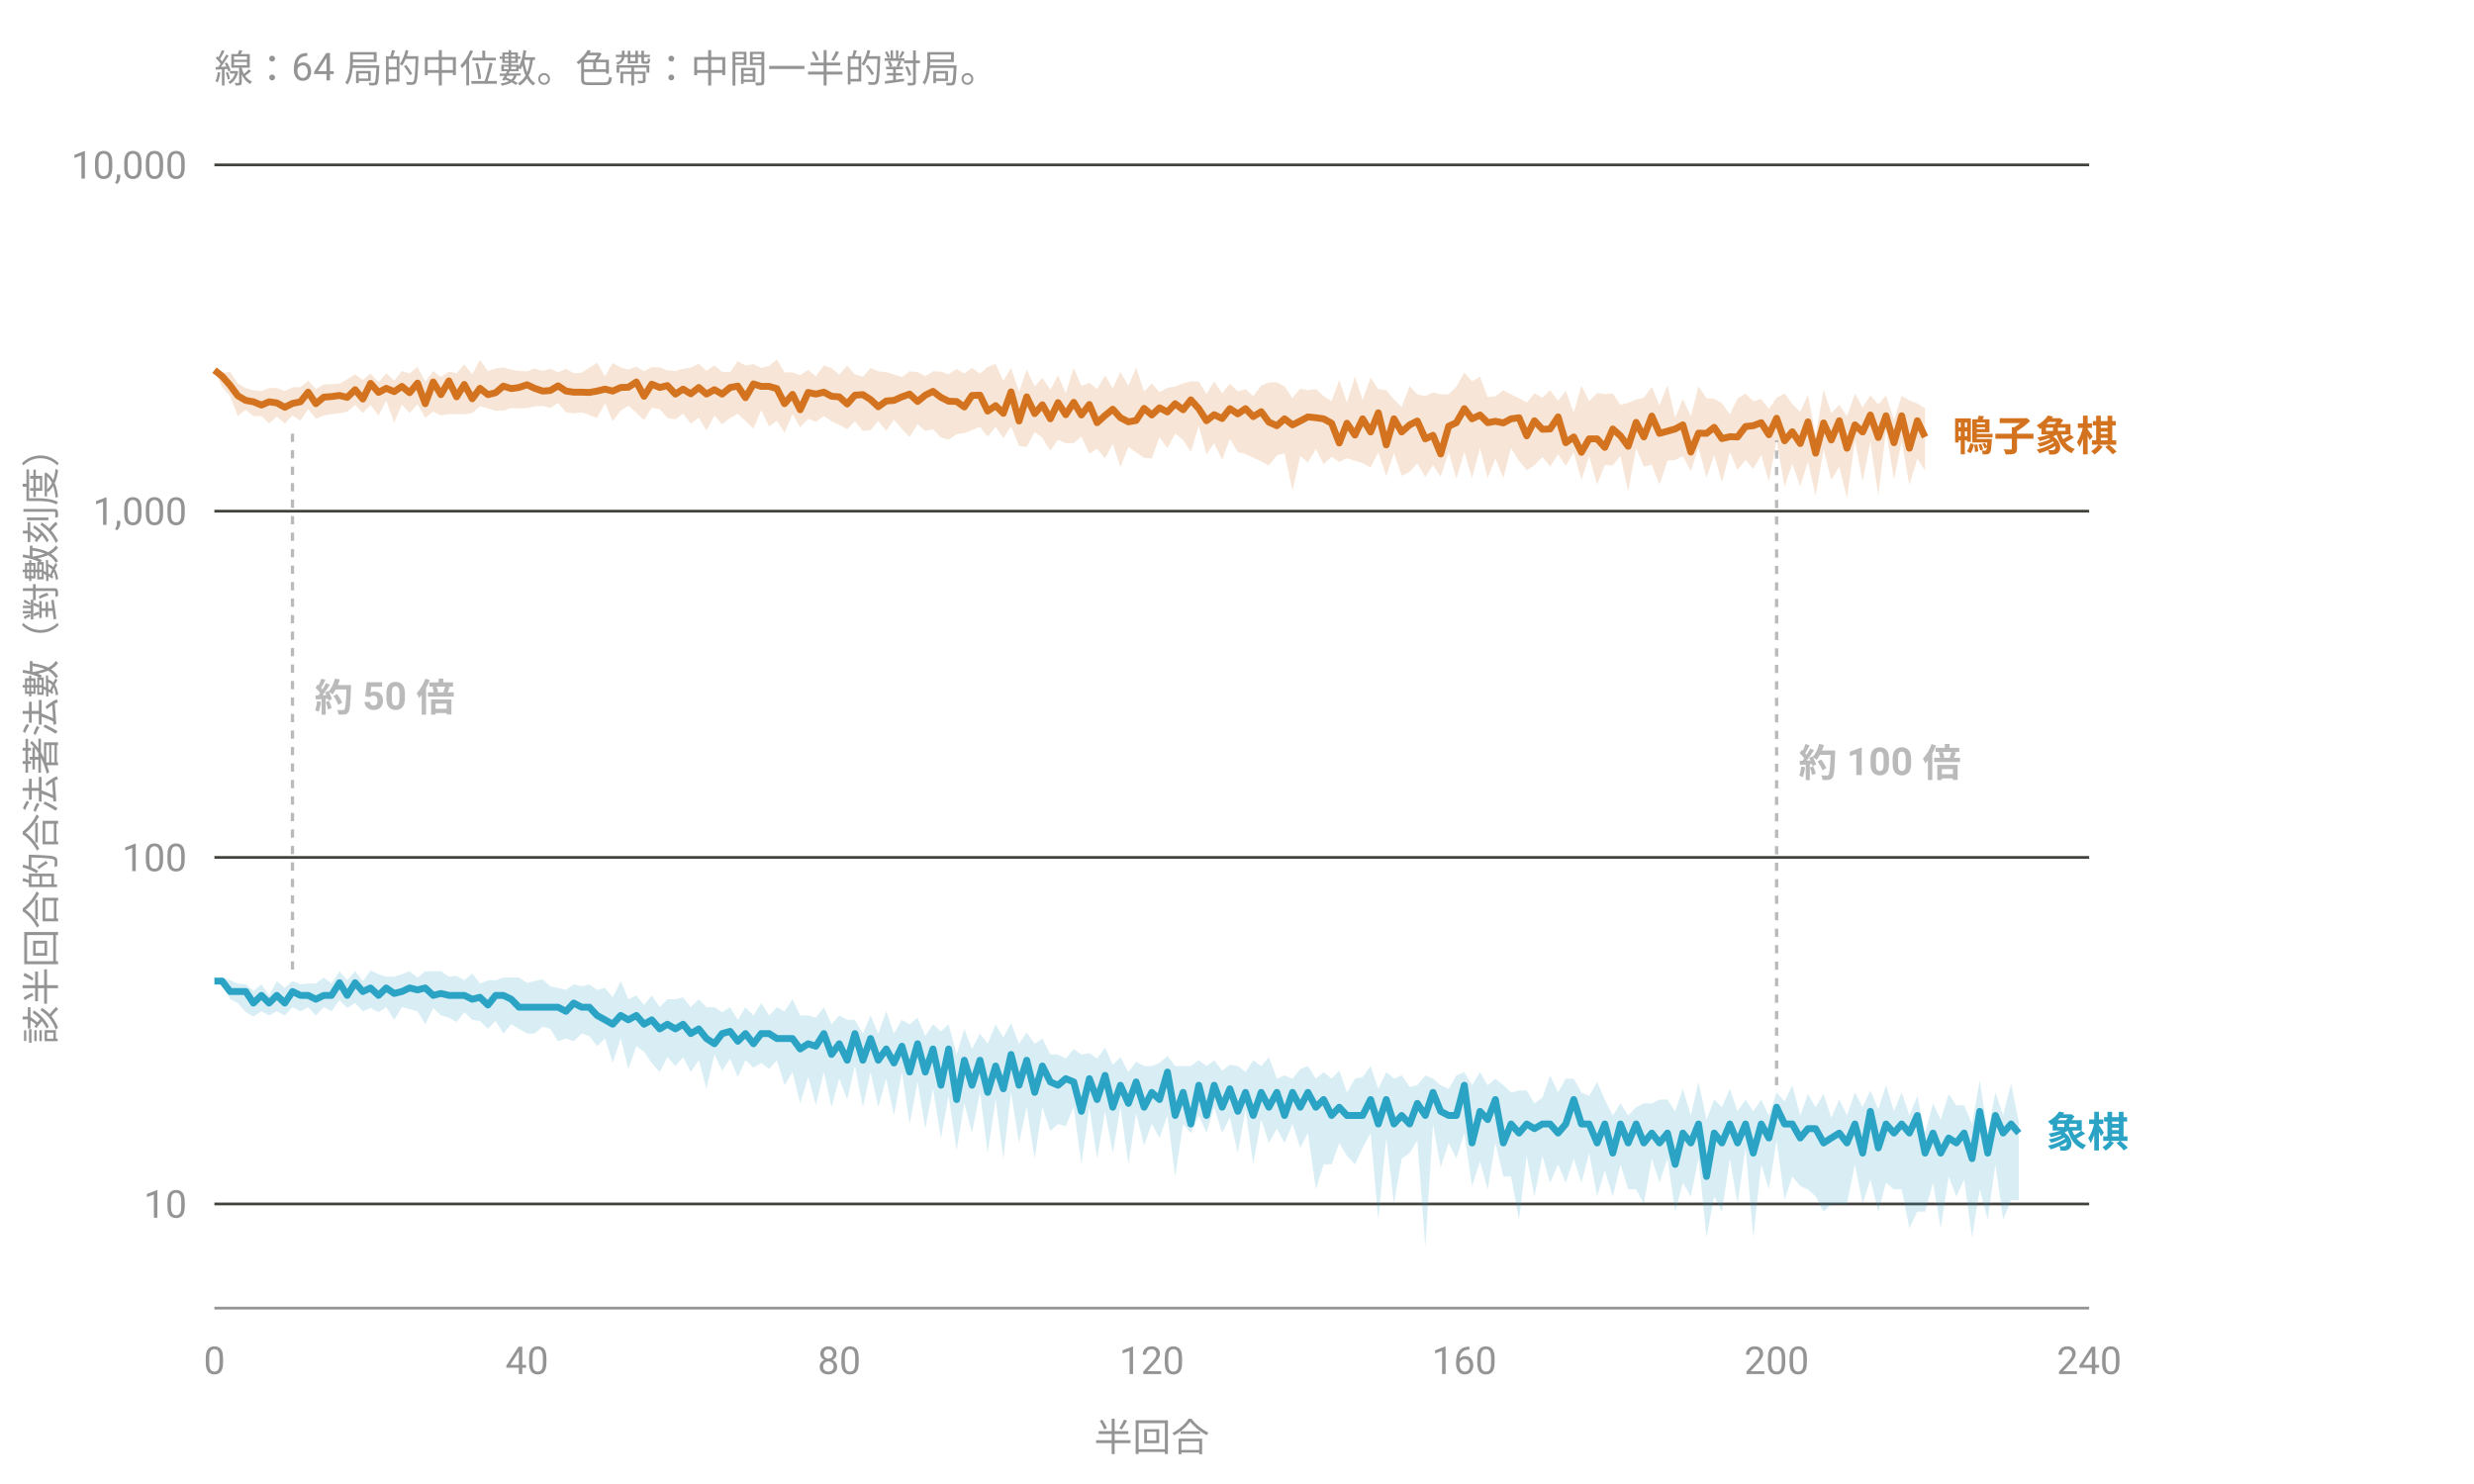
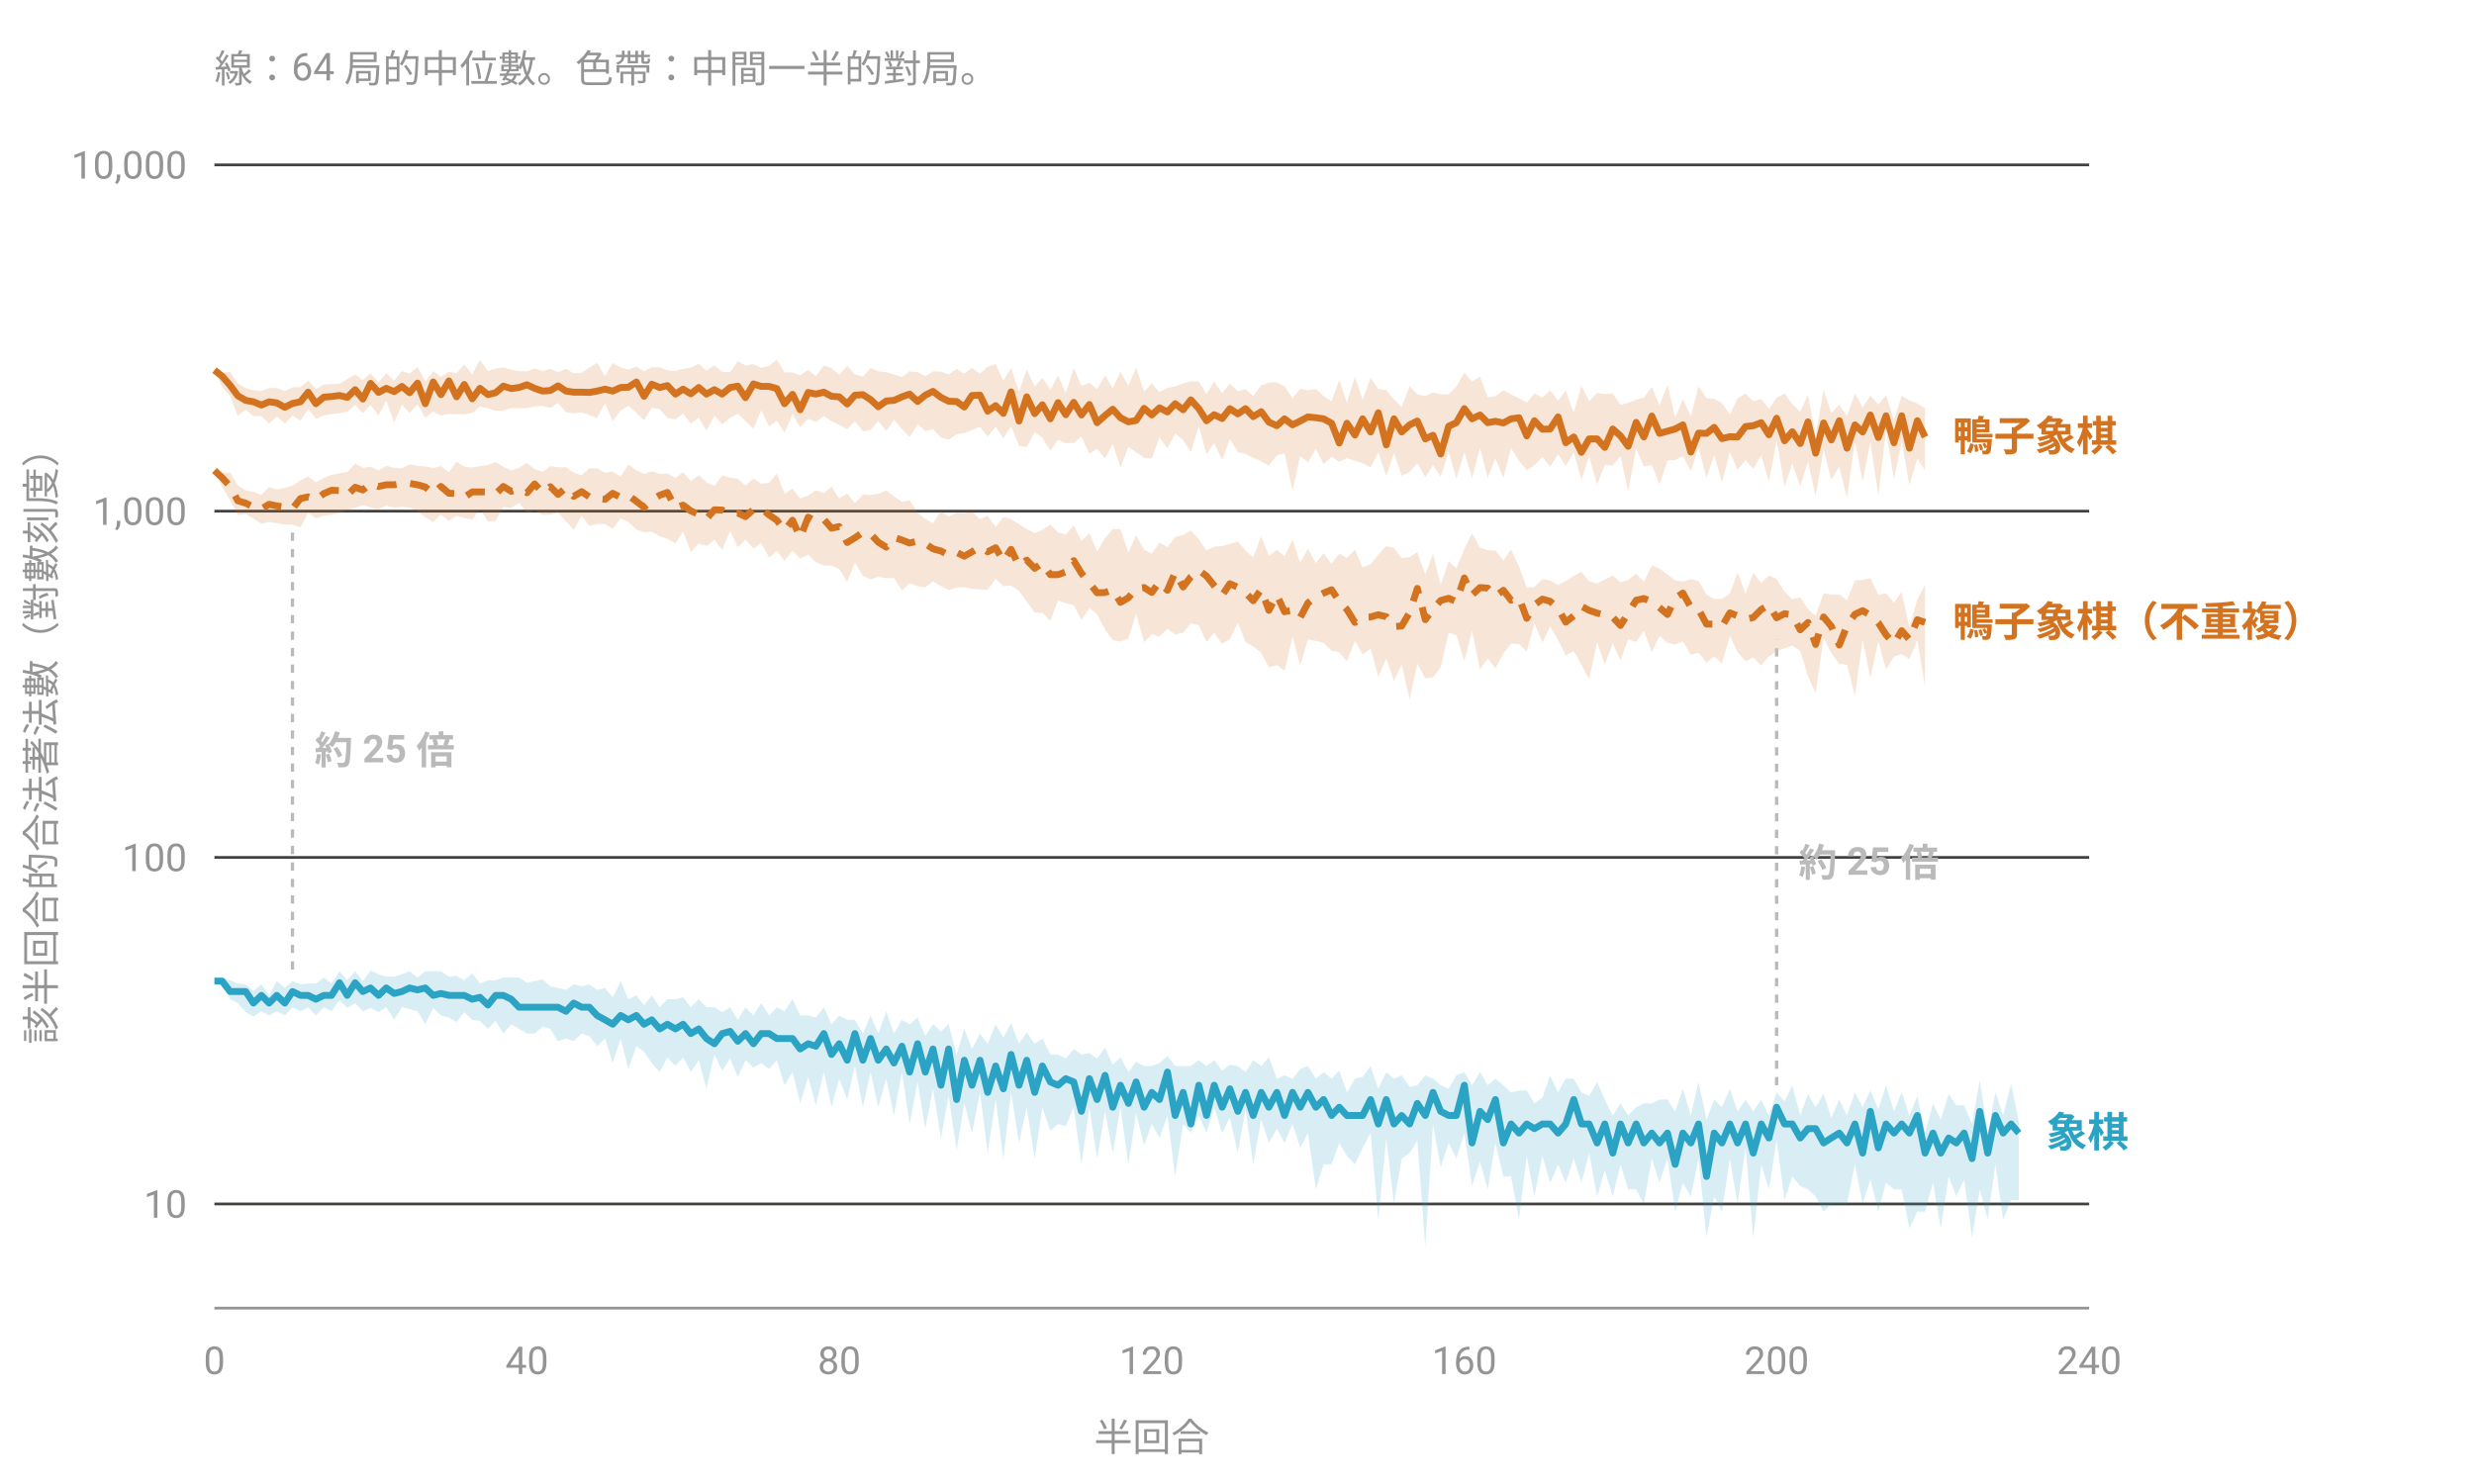
<svg xmlns="http://www.w3.org/2000/svg" viewBox="0 0 900 540" width="900" height="540" role="img" aria-label="象棋 / 鴨子象棋. 線：64 局的中位數。色帶：中間一半的對局。" font-family="-apple-system, BlinkMacSystemFont, 'Segoe UI', Roboto, 'Helvetica Neue', Arial, 'PingFang SC', 'Hiragino Sans GB', 'Microsoft YaHei', 'Noto Sans SC', sans-serif">
  <line x1="78" x2="760" y1="438.1" y2="438.1" stroke="hsl(40, 4%, 25%)" stroke-width="1" />
  <text x="68" y="443.1" font-size="14" font-weight="400" fill="hsl(0, 0%, 58%)" text-anchor="end">10</text>
  <line x1="78" x2="760" y1="312" y2="312" stroke="hsl(40, 4%, 25%)" stroke-width="1" />
  <text x="68" y="317" font-size="14" font-weight="400" fill="hsl(0, 0%, 58%)" text-anchor="end">100</text>
  <line x1="78" x2="760" y1="186" y2="186" stroke="hsl(40, 4%, 25%)" stroke-width="1" />
  <text x="68" y="191" font-size="14" font-weight="400" fill="hsl(0, 0%, 58%)" text-anchor="end">1,000</text>
  <line x1="78" x2="760" y1="60" y2="60" stroke="hsl(40, 4%, 25%)" stroke-width="1" />
  <text x="68" y="65" font-size="14" font-weight="400" fill="hsl(0, 0%, 58%)" text-anchor="end">10,000</text>
  <text x="78" y="500" font-size="14" font-weight="400" fill="hsl(0, 0%, 58%)" text-anchor="middle">0</text>
  <text x="191.7" y="500" font-size="14" font-weight="400" fill="hsl(0, 0%, 58%)" text-anchor="middle">40</text>
  <text x="305.3" y="500" font-size="14" font-weight="400" fill="hsl(0, 0%, 58%)" text-anchor="middle">80</text>
  <text x="419" y="500" font-size="14" font-weight="400" fill="hsl(0, 0%, 58%)" text-anchor="middle">120</text>
  <text x="532.7" y="500" font-size="14" font-weight="400" fill="hsl(0, 0%, 58%)" text-anchor="middle">160</text>
  <text x="646.3" y="500" font-size="14" font-weight="400" fill="hsl(0, 0%, 58%)" text-anchor="middle">200</text>
  <text x="760" y="500" font-size="14" font-weight="400" fill="hsl(0, 0%, 58%)" text-anchor="middle">240</text>
  <line x1="78" x2="760" y1="476" y2="476" stroke="hsl(0, 0%, 58%)" stroke-width="1" />
  <text x="419" y="528" font-size="14" font-weight="400" fill="hsl(0, 0%, 58%)" text-anchor="middle">半回合</text>
  <text x="20" y="268" font-size="14" fill="hsl(0, 0%, 58%)" text-anchor="middle" transform="rotate(-90 20 268)">該半回合的合法著法數（對數刻度）</text>
  <path d="M78 134.7L80.8 140.9L83.7 144.1L86.5 151.4L89.4 149.1L92.2 151.4L95.1 151.4L97.9 154.1L100.7 151.6L103.6 154.1L106.4 151.2L109.3 153.1L112.1 148.8L114.9 152.4L117.8 151.2L120.6 150.7L123.5 150.4L126.3 149.8L129.2 147.4L132 150.3L134.8 147.4L137.7 151.2L140.5 145.8L143.4 153.8L146.2 147.2L149 150.3L151.9 147.1L154.7 152L157.6 149.8L160.4 151.2L163.3 150.7L166.1 150.7L168.9 150.8L171.8 150.3L174.6 147.9L177.5 148.6L180.3 149.5L183.1 149.4L186 148.5L188.8 148.6L191.7 148.5L194.5 147.9L197.4 147.7L200.2 148.5L203 146.6L205.9 150L208.7 150.4L211.6 150.1L214.4 151L217.2 152.1L220.1 146.8L222.9 153.3L225.8 149.4L228.6 147.7L231.5 150.2L234.3 152.9L237.1 148.4L240 148.9L242.8 152.1L245.7 152.6L248.5 150.5L251.3 154.2L254.2 152L257 156.7L259.9 151.2L262.7 154.4L265.6 152.1L268.4 150.6L271.2 153.2L274.1 156L276.9 149.3L279.8 155.2L282.6 153.1L285.4 157.4L288.3 150.7L291.1 155.5L294 152.4L296.8 153.5L299.7 151.4L302.5 153.3L305.3 154.6L308.2 156.2L311 153.3L313.9 156.9L316.7 156.5L319.5 153.2L322.4 156.8L325.2 152.7L328.1 156.1L330.9 159L333.8 154.4L336.6 156.8L339.4 156.2L342.3 159.2L345.1 160L348 158L350.8 157.6L353.6 156.5L356.5 155.3L359.3 158.9L362.2 155.3L365 159.5L367.8 155.1L370.7 162.3L373.5 162.6L376.4 157.2L379.2 159.3L382.1 164L384.9 160L387.7 161.3L390.6 161.2L393.4 158.9L396.3 165.1L399.1 163.3L402 166.8L404.8 161.5L407.6 170L410.5 162.6L413.3 164.6L416.2 166.6L419 166.8L421.8 159.1L424.7 163.1L427.5 157.8L430.4 160.1L433.2 164.5L436.1 155L438.9 165.3L441.7 161.2L444.6 167.4L447.4 159.7L450.3 164.5L453.1 165.2L455.9 166.5L458.8 167.9L461.6 169.4L464.5 165.7L467.3 164.9L470.2 178.5L473 165.9L475.8 168.3L478.7 163.4L481.5 168.9L484.4 166.2L487.2 168.1L490 166.7L492.9 167.7L495.7 168.5L498.6 170.1L501.4 164.6L504.3 173.3L507.1 164.9L509.9 173.1L512.8 171.7L515.6 168.6L518.5 173.6L521.3 169.2L524.1 173.5L527 164.5L529.8 174.2L532.7 164.5L535.5 173.9L538.4 163.1L541.2 173.9L544 166.8L546.9 173.9L549.7 163.1L552.6 167.7L555.4 171.1L558.2 169.3L561.1 166.3L563.9 169.8L566.8 165.3L569.6 169.5L572.5 164.6L575.3 174.6L578.1 166L581 176.4L583.8 169.2L586.7 169.4L589.5 165.9L592.3 178.8L595.2 163.1L598 169.8L600.9 169.1L603.7 176.3L606.6 167.6L609.4 167.4L612.2 166L615.1 171.4L617.9 162.9L620.8 173.8L623.6 165.6L626.4 175.5L629.3 164.5L632.1 171L635 167.4L637.8 170.6L640.7 165.6L643.5 175.3L646.3 160.3L649.2 177.1L652 168.7L654.9 177L657.7 168L660.5 180.4L663.4 163.6L666.2 174.6L669.1 169.8L671.9 181.2L674.8 160.3L677.6 175.2L680.4 160.8L683.3 180.3L686.1 156.6L689 174.6L691.8 160.6L694.6 176.6L697.5 166.9L700.3 171.2L700.3 148.6L697.5 146.8L694.6 145.7L691.8 144L689 152.8L686.1 143.9L683.3 147.2L680.4 143.9L677.6 148.3L674.8 143.2L671.9 151.5L669.1 147.3L666.2 150.3L663.4 141.8L660.5 158.5L657.7 143.7L654.9 149.8L652 147L649.2 143.2L646.3 144.7L643.5 148.8L640.7 145.2L637.8 146L635 143.2L632.1 145L629.3 150.8L626.4 146.7L623.6 145.1L620.8 144.9L617.9 140.6L615.1 151.5L612.2 145.2L609.4 152L606.6 140.1L603.7 147.5L600.9 140.8L598 144.7L595.2 145.4L592.3 146.6L589.5 147.3L586.7 143.2L583.8 143.4L581 143L578.1 146L575.3 140.3L572.5 150.2L569.6 142.2L566.8 145.8L563.9 142L561.1 144.7L558.2 143.1L555.4 146.5L552.6 144.9L549.7 143.5L546.9 142L544 144.2L541.2 144.5L538.4 137.1L535.5 138.8L532.7 135.5L529.8 140.7L527 143.5L524.1 143.5L521.3 142.8L518.5 144.1L515.6 143.5L512.8 140.5L509.9 148.1L507.1 145.3L504.3 142L501.4 141.6L498.6 137.4L495.7 145.5L492.9 137L490 146.5L487.2 138.3L484.4 146L481.5 144.1L478.7 141.6L475.8 142L473 141.4L470.2 144.9L467.3 140.6L464.5 139.1L461.6 139.2L458.8 140.3L455.9 144.1L453.1 141.6L450.3 142.4L447.4 139.6L444.6 143.1L441.7 138.8L438.9 143.4L436.1 138.8L433.2 138.8L430.4 139.5L427.5 140.6L424.7 141.1L421.8 142.7L419 139.5L416.2 142.5L413.3 133.7L410.5 140.4L407.6 135.3L404.8 141.3L402 136.6L399.1 141.6L396.3 139.3L393.4 140.4L390.6 133.9L387.7 143.1L384.9 136.6L382.1 141.8L379.2 137.5L376.4 140.6L373.5 134.5L370.7 142.5L367.8 133.9L365 138.5L362.2 132.5L359.3 133.5L356.5 135.9L353.6 133.9L350.8 135.9L348 134.3L345.1 136.2L342.3 135.2L339.4 135.1L336.6 136.9L333.8 135.4L330.9 135.1L328.1 137.2L325.2 136.2L322.4 135.4L319.5 135.1L316.7 133.9L313.9 137.1L311 136.2L308.2 133.1L305.3 136.3L302.5 134L299.7 132.9L296.8 136.9L294 134.6L291.1 136.5L288.3 135.5L285.4 135.5L282.6 130.8L279.8 133.1L276.9 133.9L274.1 132.5L271.2 133L268.4 131.4L265.6 135.4L262.7 135.3L259.9 133L257 134.9L254.2 132.4L251.3 133.8L248.5 134.2L245.7 135L242.8 134.8L240 133.7L237.1 133.6L234.3 135.1L231.5 133.4L228.6 134.5L225.8 133.7L222.9 132.1L220.1 136.9L217.2 132L214.4 133.8L211.6 135.6L208.7 135.8L205.9 134.2L203 135.5L200.2 134.2L197.4 135L194.5 134.1L191.7 135.1L188.8 135L186 134.5L183.1 133.7L180.3 134.1L177.5 135L174.6 131L171.8 136.2L168.9 132.6L166.1 135.8L163.3 135.2L160.4 137.2L157.6 135L154.7 138.9L151.9 133.5L149 135.9L146.2 135L143.4 138.5L140.5 135.8L137.7 139.1L134.8 135.9L132 138.3L129.2 136.2L126.3 138L123.5 139.6L120.6 139.8L117.8 139.9L114.9 141.6L112.1 138.5L109.3 140.9L106.4 140.9L103.6 142.3L100.7 141.2L97.9 141.2L95.1 142.3L92.2 142L89.4 141.2L86.5 139.5L83.7 135.3L80.8 135.7L78 134.7Z" fill="#d4731f" opacity="0.18" />
  <path d="M78 134.7L80.8 136.9L83.7 140.2L86.5 144L89.4 145.7L92.2 146.2L95.1 147.4L97.9 146.2L100.7 146.6L103.6 148.2L106.4 146.8L109.3 146.2L112.1 142.7L114.9 146.9L117.8 144.5L120.6 144.3L123.5 143.9L126.3 144.6L129.2 141.8L132 145.2L134.8 139.5L137.7 142.8L140.5 141.3L143.4 142.5L146.2 140.6L149 142.9L151.9 139.4L154.7 146.9L157.6 139L160.4 143.6L163.3 138.6L166.1 144.4L168.9 139.9L171.8 145.1L174.6 141.3L177.5 143.6L180.3 142.9L183.1 140.5L186 141.4L188.8 141L191.7 140L194.5 141.3L197.4 142.3L200.2 142.1L203 140.4L205.9 142.3L208.7 142.7L211.6 142.7L214.4 142.8L217.2 142.3L220.1 141.6L222.9 142.3L225.8 141L228.6 140.9L231.5 139L234.3 144.2L237.1 139.8L240 141L242.8 140.3L245.7 143.4L248.5 141.6L251.3 143.3L254.2 141L257 143.4L259.9 141.8L262.7 143.4L265.6 141L268.4 140.5L271.2 144.7L274.1 139.7L276.9 140.6L279.8 140.6L282.6 141.4L285.4 146.9L288.3 143.5L291.1 149.1L294 142.8L296.8 143.4L299.7 142.7L302.5 144.2L305.3 144.4L308.2 147L311 143.8L313.9 143.6L316.7 145.4L319.5 148L322.4 145.9L325.2 145.7L328.1 144.4L330.9 143.4L333.8 146.1L336.6 143.8L339.4 142.4L342.3 144.6L345.1 146L348 146.1L350.8 148.1L353.6 143.9L356.5 143.8L359.3 149.6L362.2 147.6L365 150.4L367.8 142.6L370.7 153.2L373.5 144.4L376.4 150.5L379.2 147.3L382.1 152.4L384.9 146.5L387.7 150.9L390.6 146.4L393.4 151L396.3 147.2L399.1 153.8L402 151.2L404.8 148.9L407.6 152L410.5 153.5L413.3 153L416.2 148.6L419 151L421.8 148.4L424.7 149.9L427.5 146.9L430.4 149.1L433.2 145.5L436.1 148.7L438.9 153.1L441.7 150.9L444.6 152.3L447.4 148.7L450.3 150.6L453.1 148.7L455.9 151.6L458.8 149.8L461.6 153.6L464.5 154.9L467.3 152.4L470.2 154.6L473 153.2L475.8 151.7L478.7 152L481.5 152.4L484.4 154L487.2 161.2L490 154L492.9 158.3L495.7 152.4L498.6 157.2L501.4 150.2L504.3 161.9L507.1 152.4L509.9 157.2L512.8 154.6L515.6 153.2L518.5 159.7L521.3 158.4L524.1 165.2L527 155.1L529.8 153.8L532.7 148.7L535.5 152.4L538.4 151L541.2 153.8L544 153.3L546.9 153.9L549.7 152.4L552.6 152L555.4 158.6L558.2 153.1L561.1 156.2L563.9 156.1L566.8 151.7L569.6 161.1L572.5 159L575.3 164.6L578.1 159.7L581 159.7L583.8 162.8L586.7 156.1L589.5 158.6L592.3 162.4L595.2 153.7L598 159L600.9 151.4L603.7 157.7L606.6 156.9L609.4 156.1L612.2 154.6L615.1 164.5L617.9 157.6L620.8 157.7L623.6 155.5L626.4 159.6L629.3 158.9L632.1 159L635 155.2L637.8 154.9L640.7 153.8L643.5 158.2L646.3 152.2L649.2 160.4L652 157.1L654.9 161.4L657.7 153.5L660.5 164.9L663.4 153.9L666.2 160.1L669.1 153.1L671.9 163.1L674.8 154.6L677.6 157.2L680.4 151L683.3 159.2L686.1 151.3L689 161.1L691.8 151.3L694.6 163.1L697.5 153.1L700.3 159" fill="none" stroke="#d4731f" stroke-width="2.5" stroke-linejoin="round" />
  <text x="710.3" y="164" font-size="15" font-weight="600" fill="#d4731f" text-anchor="start">鴨子象棋</text>
+   <path d="M78 171.2L80.8 177.1L83.7 182.1L86.5 187.4L89.4 187L92.2 188.7L95.1 190.6L97.9 189.9L100.7 190.4L103.6 190.8L106.4 190.9L109.3 191.9L112.1 186.6L114.9 188.6L117.8 187.6L120.6 187.3L123.5 186.7L126.3 185.6L129.2 184.8L132 183.8L134.8 184.7L137.7 185.3L140.5 184L143.4 184.7L146.2 184.4L149 184.8L151.9 186L154.7 188.3L157.6 189.9L160.4 187.3L163.3 189.5L166.1 187.7L168.9 188.5L171.8 189.1L174.6 185.1L177.5 189.7L180.3 189.6L183.1 184.5L186 184.8L188.8 183L191.7 186.7L194.5 185.6L197.4 187.4L200.2 187.3L203 186.5L205.9 189.7L208.7 192.8L211.6 187.7L214.4 191.3L217.2 190.7L220.1 190.7L222.9 192.4L225.8 188.6L228.6 190L231.5 192.7L234.3 193.7L237.1 193.5L240 195.1L242.8 196.1L245.7 197.7L248.5 193.4L251.3 200.8L254.2 197.8L257 198.7L259.9 196.4L262.7 200.2L265.6 193.2L268.4 199.2L271.2 196.4L274.1 199.6L276.9 197.6L279.8 203L282.6 200.4L285.4 204.1L288.3 200.4L291.1 203.2L294 201.8L296.8 204.6L299.7 205.8L302.5 205.8L305.3 207L308.2 211.8L311 204.7L313.9 209.6L316.7 210.8L319.5 209.9L322.4 210.4L325.2 210.3L328.1 214.9L330.9 212.2L333.8 213.3L336.6 213.7L339.4 211.5L342.3 213.3L345.1 214.7L348 213.8L350.8 213.7L353.6 214.3L356.5 214.5L359.3 214.6L362.2 210.6L365 213.3L367.8 213.1L370.7 215L373.5 218.9L376.4 222.9L379.2 223L382.1 225.9L384.9 218.5L387.7 219.5L390.6 220.2L393.4 225.6L396.3 221.3L399.1 223.5L402 229.2L404.8 232.9L407.6 233.5L410.5 232.3L413.3 223.4L416.2 233.7L419 230.8L421.8 231.6L424.7 228.8L427.5 230.9L430.4 230.2L433.2 226.8L436.1 227.5L438.9 233.6L441.7 230.3L444.6 234.3L447.4 232.5L450.3 226.7L453.1 233.6L455.9 235.3L458.8 237.5L461.6 242.9L464.5 242L467.3 244.1L470.2 231.7L473 242.1L475.8 232.7L478.7 233.2L481.5 233.9L484.4 236.8L487.2 237.3L490 240.7L492.9 233.2L495.7 238.1L498.6 236L501.4 246.3L504.3 239.6L507.1 247.7L509.9 241.9L512.8 254.5L515.6 241.5L518.5 246.9L521.3 246.4L524.1 242.9L527 230.2L529.8 231.1L532.7 240.6L535.5 229.6L538.4 243.6L541.2 239.6L544 243.2L546.9 237.8L549.7 234.2L552.6 234.3L555.4 237.1L558.2 226.8L561.1 233.8L563.9 228L566.8 232.9L569.6 238.5L572.5 236.9L575.3 241.9L578.1 247.1L581 233.7L583.8 241.9L586.7 234.1L589.5 240.3L592.3 232.7L595.2 233.6L598 229.5L600.9 237.3L603.7 231.4L606.6 233.9L609.4 234.5L612.2 233.4L615.1 238.3L617.9 237.5L620.8 241.2L623.6 238.8L626.4 241.4L629.3 231.4L632.1 237.3L635 240.6L637.8 239.2L640.7 242.2L643.5 238.8L646.3 237L649.2 235.9L652 234.9L654.9 236.9L657.7 246L660.5 252.3L663.4 232.1L666.2 237.7L669.1 241.6L671.9 241.9L674.8 253.3L677.6 232.8L680.4 246.7L683.3 233.4L686.1 243.6L689 238.9L691.8 238L694.6 239.8L697.5 232.8L700.3 249.9L700.3 212.8L697.5 218.1L694.6 228.4L691.8 215.4L689 219.3L686.1 215.9L683.3 216.4L680.4 210.4L677.6 211L674.8 211.2L671.9 218.4L669.1 216.3L666.2 216.3L663.4 215.9L660.5 224.1L657.7 221.6L654.9 217.4L652 218L649.2 215.3L646.3 210.7L643.5 209.4L640.7 212.1L637.8 208.5L635 216.1L632.1 208.3L629.3 216L626.4 217.9L623.6 218L620.8 216.3L617.9 211.4L615.1 210.7L612.2 211.6L609.4 211.2L606.6 209L603.7 206.9L600.9 205.8L598 211.7L595.2 208.8L592.3 211L589.5 211.9L586.7 209.4L583.8 210.9L581 212.3L578.1 211.6L575.3 208.1L572.5 209.6L569.6 211.4L566.8 212.9L563.9 211.2L561.1 210.7L558.2 213.6L555.4 213.8L552.6 206.1L549.7 200L546.9 204L544 200.3L541.2 200.2L538.4 199.3L535.5 194L532.7 199.7L529.8 206.8L527 204.1L524.1 212.9L521.3 201.5L518.5 209L515.6 200.9L512.8 202.7L509.9 203.1L507.1 199.4L504.3 198.7L501.4 201.8L498.6 205.3L495.7 206.5L492.9 200.1L490 203L487.2 201.4L484.4 205.1L481.5 201.3L478.7 204.9L475.8 199.7L473 204.7L470.2 196.5L467.3 202.4L464.5 200.1L461.6 202.3L458.8 195.2L455.9 202.8L453.1 200.4L450.3 197L447.4 197.9L444.6 198.7L441.7 198.9L438.9 200.3L436.1 196.2L433.2 193L430.4 194.7L427.5 195.4L424.7 199.1L421.8 197.4L419 201.5L416.2 200L413.3 194.8L410.5 201.1L407.6 192.5L404.8 192.5L402 195.8L399.1 200.7L396.3 194L393.4 196.8L390.6 191.3L387.7 194.5L384.9 193.7L382.1 190.9L379.2 192.8L376.4 194L373.5 192.5L370.7 190.7L367.8 188.9L365 188.1L362.2 191.7L359.3 187.7L356.5 188.9L353.6 186.2L350.8 186.8L348 186.6L345.1 188L342.3 185.9L339.4 190.4L336.6 188.8L333.8 186.6L330.9 182L328.1 182.6L325.2 180.6L322.4 178.4L319.5 179.7L316.7 180.1L313.9 180L311 183.1L308.2 179.6L305.3 181.4L302.5 177.1L299.7 179.4L296.8 178.4L294 180.3L291.1 181.4L288.3 177.8L285.4 179.7L282.6 172.2L279.8 175.7L276.9 176L274.1 174.1L271.2 176.7L268.4 174.2L265.6 173.8L262.7 173L259.9 176.8L257 175.5L254.2 172.9L251.3 175.1L248.5 171.8L245.7 173.9L242.8 172.3L240 172.4L237.1 171.5L234.3 172.5L231.5 171.1L228.6 169L225.8 173.4L222.9 171.6L220.1 172L217.2 170.4L214.4 170.5L211.6 173L208.7 172L205.9 170L203 170L200.2 169.6L197.4 171.7L194.5 170.7L191.7 168.5L188.8 170.2L186 171.2L183.1 169.8L180.3 168.1L177.5 169.2L174.6 169.6L171.8 170.1L168.9 169.8L166.1 168L163.3 171.8L160.4 169.6L157.6 170.3L154.7 169.7L151.9 169.5L149 169L146.2 170.4L143.4 170.2L140.5 169.5L137.7 171.2L134.8 169.8L132 170.2L129.2 168.7L126.3 171.8L123.5 172.2L120.6 172.8L117.8 173.9L114.9 175.5L112.1 173.4L109.3 174.8L106.4 176.7L103.6 177.5L100.7 178.1L97.9 177.2L95.1 180.1L92.2 179L89.4 178.4L86.5 176.6L83.7 171.9L80.8 172.3L78 171.2Z" fill="#d4731f" opacity="0.18" />
+   <path d="M78 171.2L80.8 173.8L83.7 177L86.5 182.2L89.4 183.1L92.2 184.5L95.1 185.2L97.9 183.5L100.7 184.1L103.6 184.5L106.4 185.1L109.3 181.4L112.1 180.8L114.9 181.8L117.8 179.6L120.6 178.4L123.5 178.5L126.3 180.2L129.2 177.3L132 178.3L134.8 175.9L137.7 177L140.5 176.4L143.4 176.4L146.2 175.9L149 175.9L151.9 176.4L154.7 177.2L157.6 179.6L160.4 177L163.3 179.5L166.1 179.6L168.9 180.9L171.8 179L174.6 179L177.5 179L180.3 179.7L183.1 177L186 178.8L188.8 177.9L191.7 179.3L194.5 176.1L197.4 179.2L200.2 177.1L203 179.9L205.9 177.5L208.7 180.6L211.6 178.9L214.4 180.8L217.2 181.5L220.1 181.7L222.9 179.5L225.8 181L228.6 180.3L231.5 182.4L234.3 184.6L237.1 182L240 180.2L242.8 179.2L245.7 184.8L248.5 183.8L251.3 185.9L254.2 187.2L257 188.8L259.9 185.5L262.7 185.6L265.6 187L268.4 186.7L271.2 188L274.1 185.4L276.9 185L279.8 187.4L282.6 189.3L285.4 193L288.3 189.3L291.1 195.6L294 188.2L296.8 189.7L299.7 189L302.5 192.2L305.3 191.6L308.2 197.4L311 195.7L313.9 193.7L316.7 194.3L319.5 197.3L322.4 199.1L325.2 195.6L328.1 196.5L330.9 197.6L333.8 196.9L336.6 197.8L339.4 199.7L342.3 200.5L345.1 202L348 201L350.8 202.4L353.6 200.8L356.5 199L359.3 200.8L362.2 199.3L365 204.2L367.8 199.9L370.7 205.9L373.5 203.8L376.4 206.8L379.2 204.9L382.1 209.1L384.9 209.1L387.7 208.1L390.6 204L393.4 208.6L396.3 212.1L399.1 215.7L402 215.6L404.8 214.6L407.6 219.2L410.5 217.5L413.3 214.1L416.2 213.8L419 215.6L421.8 211.7L424.7 214.8L427.5 208.3L430.4 213.6L433.2 209.9L436.1 207.5L438.9 209.6L441.7 213.1L444.6 216.6L447.4 212.4L450.3 213.7L453.1 215.7L455.9 218.6L458.8 214.5L461.6 222.1L464.5 216.5L467.3 222.6L470.2 222L473 224.7L475.8 219.4L478.7 217.2L481.5 215.8L484.4 214.6L487.2 218.8L490 221.8L492.9 226.5L495.7 224.6L498.6 224.5L501.4 223.7L504.3 224.4L507.1 228L509.9 227.8L512.8 222.9L515.6 214.1L518.5 225.5L521.3 221.6L524.1 218.5L527 217.7L529.8 218.9L532.7 210.3L535.5 216.5L538.4 213.8L541.2 214L544 216.9L546.9 214.8L549.7 218.4L552.6 217.5L555.4 225L558.2 220.1L561.1 218L563.9 218.8L566.8 221.4L569.6 226.4L572.5 224.1L575.3 220.6L578.1 222.1L581 223.1L583.8 223.8L586.7 224.6L589.5 227.6L592.3 223.1L595.2 218.4L598 217.8L600.9 218.9L603.7 221.1L606.6 223.6L609.4 217.6L612.2 215.8L615.1 221L617.9 221.7L620.8 227.1L623.6 227.1L626.4 228L629.3 223L632.1 224.1L635 225.4L637.8 224.7L640.7 221.8L643.5 220.1L646.3 224.8L649.2 223.3L652 223.8L654.9 229.2L657.7 226.5L660.5 234.5L663.4 224.5L666.2 227.9L669.1 234.7L671.9 227.7L674.8 223.5L677.6 222.2L680.4 223.9L683.3 226.6L686.1 231L689 234.2L691.8 229.5L694.6 232.7L697.5 225.5L700.3 226.5" fill="none" stroke="#d4731f" stroke-width="2.5" stroke-linejoin="round" stroke-dasharray="7 5" />
+   <text x="710.3" y="231.5" font-size="15" font-weight="600" fill="#d4731f" text-anchor="start">鴨子象棋（不重複）</text>
  <path d="M78 357L80.8 357L83.7 363.6L86.5 365L89.4 368.3L92.2 369.9L95.1 368L97.9 369.5L100.7 368L103.6 369.5L106.4 366.5L109.3 368L112.1 366.5L114.9 369.5L117.8 366.5L120.6 368L123.5 363.9L126.3 366.8L129.2 365L132 368L134.8 366.8L137.7 368.3L140.5 366.5L143.4 371.1L146.2 366.5L149 367.2L151.9 368L154.7 372.7L157.6 366.8L160.4 369.5L163.3 370.3L166.1 371.9L168.9 368.3L171.8 371.1L174.6 371.5L177.5 374.4L180.3 371.5L183.1 376.1L186 372.7L188.8 374.4L191.7 376.1L194.5 376.1L197.4 373.6L200.2 374.4L203 378.9L205.9 377.9L208.7 378.9L211.6 376.1L214.4 377L217.2 380.7L220.1 377.9L222.9 386.8L225.8 377.9L228.6 389L231.5 380.7L234.3 382.7L237.1 386.8L240 390.1L242.8 384.7L245.7 387.9L248.5 384.7L251.3 390.1L254.2 385.8L257 396.2L259.9 383.7L262.7 389.6L265.6 385.2L268.4 391.9L271.2 385.8L274.1 388.5L276.9 386.8L279.8 389L282.6 385.8L285.4 394.9L288.3 390.1L291.1 401.5L294 391.9L296.8 402.2L299.7 390.1L302.5 402.9L305.3 392.5L308.2 400.1L311 387.9L313.9 402.9L316.7 390.1L319.5 402.9L322.4 392.5L325.2 405.9L328.1 390.1L330.9 409L333.8 393.7L336.6 410.7L339.4 396.2L342.3 414.1L345.1 398.8L348 418.7L350.8 401.5L353.6 412.3L356.5 397.5L359.3 419.6L362.2 400.1L365 421.6L367.8 397.5L370.7 415.9L373.5 402.9L376.4 421.6L379.2 402.9L382.1 411.5L384.9 409L387.7 409.8L390.6 402.9L393.4 423.7L396.3 402.9L399.1 421.6L402 404.4L404.8 419.6L407.6 402.9L410.5 423.7L413.3 405.1L416.2 416.8L419 409L421.8 414.1L424.7 405.9L427.5 428.1L430.4 409L433.2 412.3L436.1 405.9L438.9 412.3L441.7 402.9L444.6 412.3L447.4 406.7L450.3 419.6L453.1 403.7L455.9 423.7L458.8 407.4L461.6 415.9L464.5 410.7L467.3 415.9L470.2 409L473 417.7L475.8 412.3L478.7 432.8L481.5 423.7L484.4 423.7L487.2 415.9L490 420.6L492.9 423.7L495.7 417.7L498.6 412.3L501.4 443.8L504.3 414.1L507.1 438.1L509.9 421.6L512.8 419.6L515.6 415L518.5 453.8L521.3 409L524.1 424.8L527 415.9L529.8 421.6L532.7 412.3L535.5 431.6L538.4 422.7L541.2 432.8L544 415.9L546.9 428.1L549.7 428.1L552.6 443.8L555.4 420.6L558.2 435.4L561.1 420.6L563.9 430.4L566.8 423.7L569.6 430.4L572.5 421.6L575.3 430.4L578.1 419.6L581 435.4L583.8 425.9L586.7 435.4L589.5 423.7L592.3 432.8L595.2 432.8L598 438.1L600.9 421.6L603.7 430.4L606.6 421.6L609.4 440.9L612.2 430.4L615.1 435.4L617.9 421.6L620.8 450.3L623.6 435.4L626.4 440.9L629.3 421.6L632.1 438.1L635 417.7L637.8 450.3L640.7 423.7L643.5 432.8L646.3 415L649.2 436.7L652 428.1L654.9 431.6L657.7 432.8L660.5 435.4L663.4 440.9L666.2 438.1L669.1 438.1L671.9 438.1L674.8 423.7L677.6 438.1L680.4 429.2L683.3 440.9L686.1 430.4L689 432.8L691.8 432.8L694.6 447L697.5 440.9L700.3 440.9L703.2 430.4L706 447L708.9 428.1L711.7 435.4L714.5 429.2L717.4 450.3L720.2 432.8L723.1 443.8L725.9 423.7L728.7 443.8L731.6 436.7L734.4 436.7L734.4 408.2L731.6 394.3L728.7 405.9L725.9 397.5L723.1 412.3L720.2 393.1L717.4 409L714.5 402.2L711.7 402.2L708.9 398.1L706 407.4L703.2 401.5L700.3 412.3L697.5 398.8L694.6 405.9L691.8 397.5L689 404.4L686.1 394.9L683.3 403.7L680.4 396.8L677.6 402.9L674.8 397.5L671.9 405.9L669.1 400.1L666.2 406.7L663.4 398.1L660.5 402.9L657.7 398.1L654.9 405.9L652 394.9L649.2 400.8L646.3 397.5L643.5 405.9L640.7 400.1L637.8 404.4L635 400.1L632.1 404.4L629.3 396.2L626.4 402.9L623.6 400.1L620.8 407.4L617.9 393.7L615.1 405.9L612.2 396.2L609.4 404.4L606.6 400.1L603.7 400.1L600.9 401.5L598 401.5L595.2 402.9L592.3 405.9L589.5 401.5L586.7 405.9L583.8 400.1L581 393.7L578.1 398.8L575.3 397.5L572.5 392.5L569.6 392.5L566.8 397.5L563.9 391.3L561.1 399.4L558.2 401.5L555.4 396.8L552.6 396.8L549.7 397.5L546.9 394.9L544 392.5L541.2 394.9L538.4 390.1L535.5 394.9L532.7 390.1L529.8 391.3L527 396.2L524.1 394.9L521.3 392.5L518.5 391.3L515.6 394.9L512.8 395.5L509.9 391.3L507.1 392.5L504.3 390.1L501.4 396.2L498.6 387.9L495.7 391.9L492.9 392.5L490 397.5L487.2 389.6L484.4 392.5L481.5 390.1L478.7 392.5L475.8 387.9L473 389L470.2 392.5L467.3 391.3L464.5 392.5L461.6 384.7L458.8 387.9L455.9 385.8L453.1 390.1L450.3 387.9L447.4 387.4L444.6 389.6L441.7 385.8L438.9 387.9L436.1 385.8L433.2 387.9L430.4 387.9L427.5 387.9L424.7 384.2L421.8 386.8L419 387.9L416.2 387.9L413.3 386.3L410.5 390.1L407.6 384.7L404.8 387.4L402 381.2L399.1 385.2L396.3 383.2L393.4 383.7L390.6 381.7L387.7 385.2L384.9 383.7L382.1 383.7L379.2 377.9L376.4 379.8L373.5 375.7L370.7 379.8L367.8 372.3L365 377.5L362.2 372.7L359.3 379.8L356.5 376.1L353.6 381.7L350.8 374.4L348 383.7L345.1 372.7L342.3 375.3L339.4 372.7L336.6 377L333.8 370.3L330.9 372.7L328.1 371.1L325.2 376.1L322.4 368L319.5 376.1L316.7 369.5L313.9 376.1L311 371.1L308.2 371.1L305.3 369.5L302.5 372.7L299.7 366.5L296.8 370.3L294 369.5L291.1 369.5L288.3 363.6L285.4 368L282.6 366.5L279.8 369.5L276.9 365L274.1 369.5L271.2 366.5L268.4 371.1L265.6 366.5L262.7 368.3L259.9 366.5L257 366.5L254.2 363.6L251.3 366.5L248.5 362.9L245.7 363.6L242.8 363.6L240 366.5L237.1 362.2L234.3 365.7L231.5 362.2L228.6 363.6L225.8 357L222.9 362.9L220.1 359.5L217.2 360.2L214.4 358.2L211.6 358.9L208.7 358.2L205.9 360.2L203 359.5L200.2 358.9L197.4 356.4L194.5 357L191.7 357.6L188.8 355.7L186 355.7L183.1 355.7L180.3 356.7L177.5 356.7L174.6 357.9L171.8 354.2L168.9 356.7L166.1 355.1L163.3 355.4L160.4 353.4L157.6 353.4L154.7 353.4L151.9 355.7L149 353.4L146.2 354.5L143.4 355.4L140.5 355.4L137.7 354.5L134.8 353.1L132 357L129.2 353.4L126.3 356.7L123.5 353.4L120.6 357.9L117.8 355.7L114.9 357.9L112.1 357.9L109.3 358.2L106.4 357L103.6 359.5L100.7 357L97.9 362.2L95.1 358.2L92.2 360.5L89.4 358.2L86.5 357.9L83.7 356.7L80.8 355.7L78 357Z" fill="#2aa3c4" opacity="0.18" />
  <path d="M78 357L80.8 357L83.7 360.8L86.5 360.8L89.4 360.8L92.2 365L95.1 362.2L97.9 365L100.7 362.2L103.6 365L106.4 360.8L109.3 362.2L112.1 362.2L114.9 363.6L117.8 362.2L120.6 362.2L123.5 357.6L126.3 362.2L129.2 357.6L132 360.8L134.8 359.5L137.7 362.2L140.5 359.5L143.4 361.5L146.2 360.8L149 359.5L151.9 360.2L154.7 359.5L157.6 362.2L160.4 361.5L163.3 362.2L166.1 362.2L168.9 362.2L171.8 363.6L174.6 362.9L177.5 365.7L180.3 362.2L183.1 362.2L186 363.6L188.8 366.5L191.7 366.5L194.5 366.5L197.4 366.5L200.2 366.5L203 366.5L205.9 368L208.7 365L211.6 366.5L214.4 366.5L217.2 369.5L220.1 371.1L222.9 372.7L225.8 369.5L228.6 371.1L231.5 369.5L234.3 372.7L237.1 371.1L240 374.4L242.8 372.7L245.7 374.4L248.5 372.7L251.3 376.1L254.2 374.4L257 377.9L259.9 379.8L262.7 376.1L265.6 375.3L268.4 378.9L271.2 376.1L274.1 379.8L276.9 376.1L279.8 376.1L282.6 377.9L285.4 377.9L288.3 377.9L291.1 381.7L294 379.8L296.8 380.7L299.7 376.1L302.5 383.7L305.3 379.8L308.2 385.8L311 376.1L313.9 385.8L316.7 377.9L319.5 385.8L322.4 381.7L325.2 386.8L328.1 380.7L330.9 390.1L333.8 379.8L336.6 390.1L339.4 381.7L342.3 394.9L345.1 381.7L348 400.1L350.8 385.8L353.6 394.9L356.5 385.8L359.3 397.5L362.2 387.9L365 396.2L367.8 383.7L370.7 394.9L373.5 385.8L376.4 397.5L379.2 387.9L382.1 393.7L384.9 394.9L387.7 392.5L390.6 393.7L393.4 404.4L396.3 392.5L399.1 400.1L402 391.3L404.8 402.9L407.6 394.9L410.5 401.5L413.3 393.7L416.2 402.9L419 397.5L421.8 400.1L424.7 390.1L427.5 405.9L430.4 397.5L433.2 409L436.1 394.9L438.9 405.9L441.7 394.9L444.6 402.9L447.4 396.2L450.3 404.4L453.1 397.5L455.9 405.9L458.8 397.5L461.6 402.9L464.5 397.5L467.3 405.9L470.2 397.5L473 402.9L475.8 397.5L478.7 402.9L481.5 400.1L484.4 405.9L487.2 402.9L490 405.9L492.9 405.9L495.7 405.9L498.6 400.1L501.4 409L504.3 400.1L507.1 409L509.9 405.9L512.8 409L515.6 401.5L518.5 405.9L521.3 397.5L524.1 404.4L527 405.9L529.8 405.9L532.7 394.9L535.5 415.9L538.4 404.4L541.2 407.4L544 400.1L546.9 415.9L549.7 409L552.6 412.3L555.4 409L558.2 410.7L561.1 409L563.9 409L566.8 412.3L569.6 409L572.5 400.1L575.3 409L578.1 409L581 415.9L583.8 409L586.7 419.6L589.5 409L592.3 415.9L595.2 409L598 415.9L600.9 412.3L603.7 415.9L606.6 412.3L609.4 423.7L612.2 412.3L615.1 415.9L617.9 409L620.8 428.1L623.6 412.3L626.4 415.9L629.3 409L632.1 415.9L635 409L637.8 419.6L640.7 409L643.5 414.1L646.3 402.9L649.2 409L652 409L654.9 414.1L657.7 410.7L660.5 410.7L663.4 415.9L666.2 414.1L669.1 412.3L671.9 415.9L674.8 409L677.6 419.6L680.4 404.4L683.3 417.7L686.1 409L689 412.3L691.8 409L694.6 412.3L697.5 405.9L700.3 419.6L703.2 412.3L706 419.6L708.9 414.1L711.7 415.9L714.5 412.3L717.4 421.6L720.2 404.4L723.1 419.6L725.9 405.9L728.7 412.3L731.6 409L734.4 412.3" fill="none" stroke="#2aa3c4" stroke-width="2.5" stroke-linejoin="round" />
  <text x="744.4" y="417.3" font-size="15" font-weight="600" fill="#2aa3c4" text-anchor="start">象棋</text>
-   <line x1="106.4" x2="106.4" y1="352.8" y2="154.8" stroke="hsl(0, 0%, 73%)" stroke-width="1.2" stroke-dasharray="3 3" />
-   <text x="114.4" y="258.8" font-size="14" font-weight="600" fill="hsl(0, 0%, 73%)" text-anchor="start">約 50 倍</text>
-   <line x1="646.3" x2="646.3" y1="394.9" y2="160.2" stroke="hsl(0, 0%, 73%)" stroke-width="1.2" stroke-dasharray="3 3" />
-   <text x="654.3" y="282.6" font-size="14" font-weight="600" fill="hsl(0, 0%, 73%)" text-anchor="start">約 100 倍</text>
+   <line x1="106.4" x2="106.4" y1="352.8" y2="193.1" stroke="hsl(0, 0%, 73%)" stroke-width="1.2" stroke-dasharray="3 3" />
+   <text x="114.4" y="278" font-size="14" font-weight="600" fill="hsl(0, 0%, 73%)" text-anchor="start">約 25 倍</text>
+   <line x1="646.3" x2="646.3" y1="394.9" y2="232.8" stroke="hsl(0, 0%, 73%)" stroke-width="1.2" stroke-dasharray="3 3" />
+   <text x="654.3" y="318.9" font-size="14" font-weight="600" fill="hsl(0, 0%, 73%)" text-anchor="start">約 25 倍</text>
  <text x="78" y="30" font-size="14" font-weight="400" fill="hsl(0, 0%, 58%)" text-anchor="start">線：64 局的中位數。色帶：中間一半的對局。</text>
</svg>
